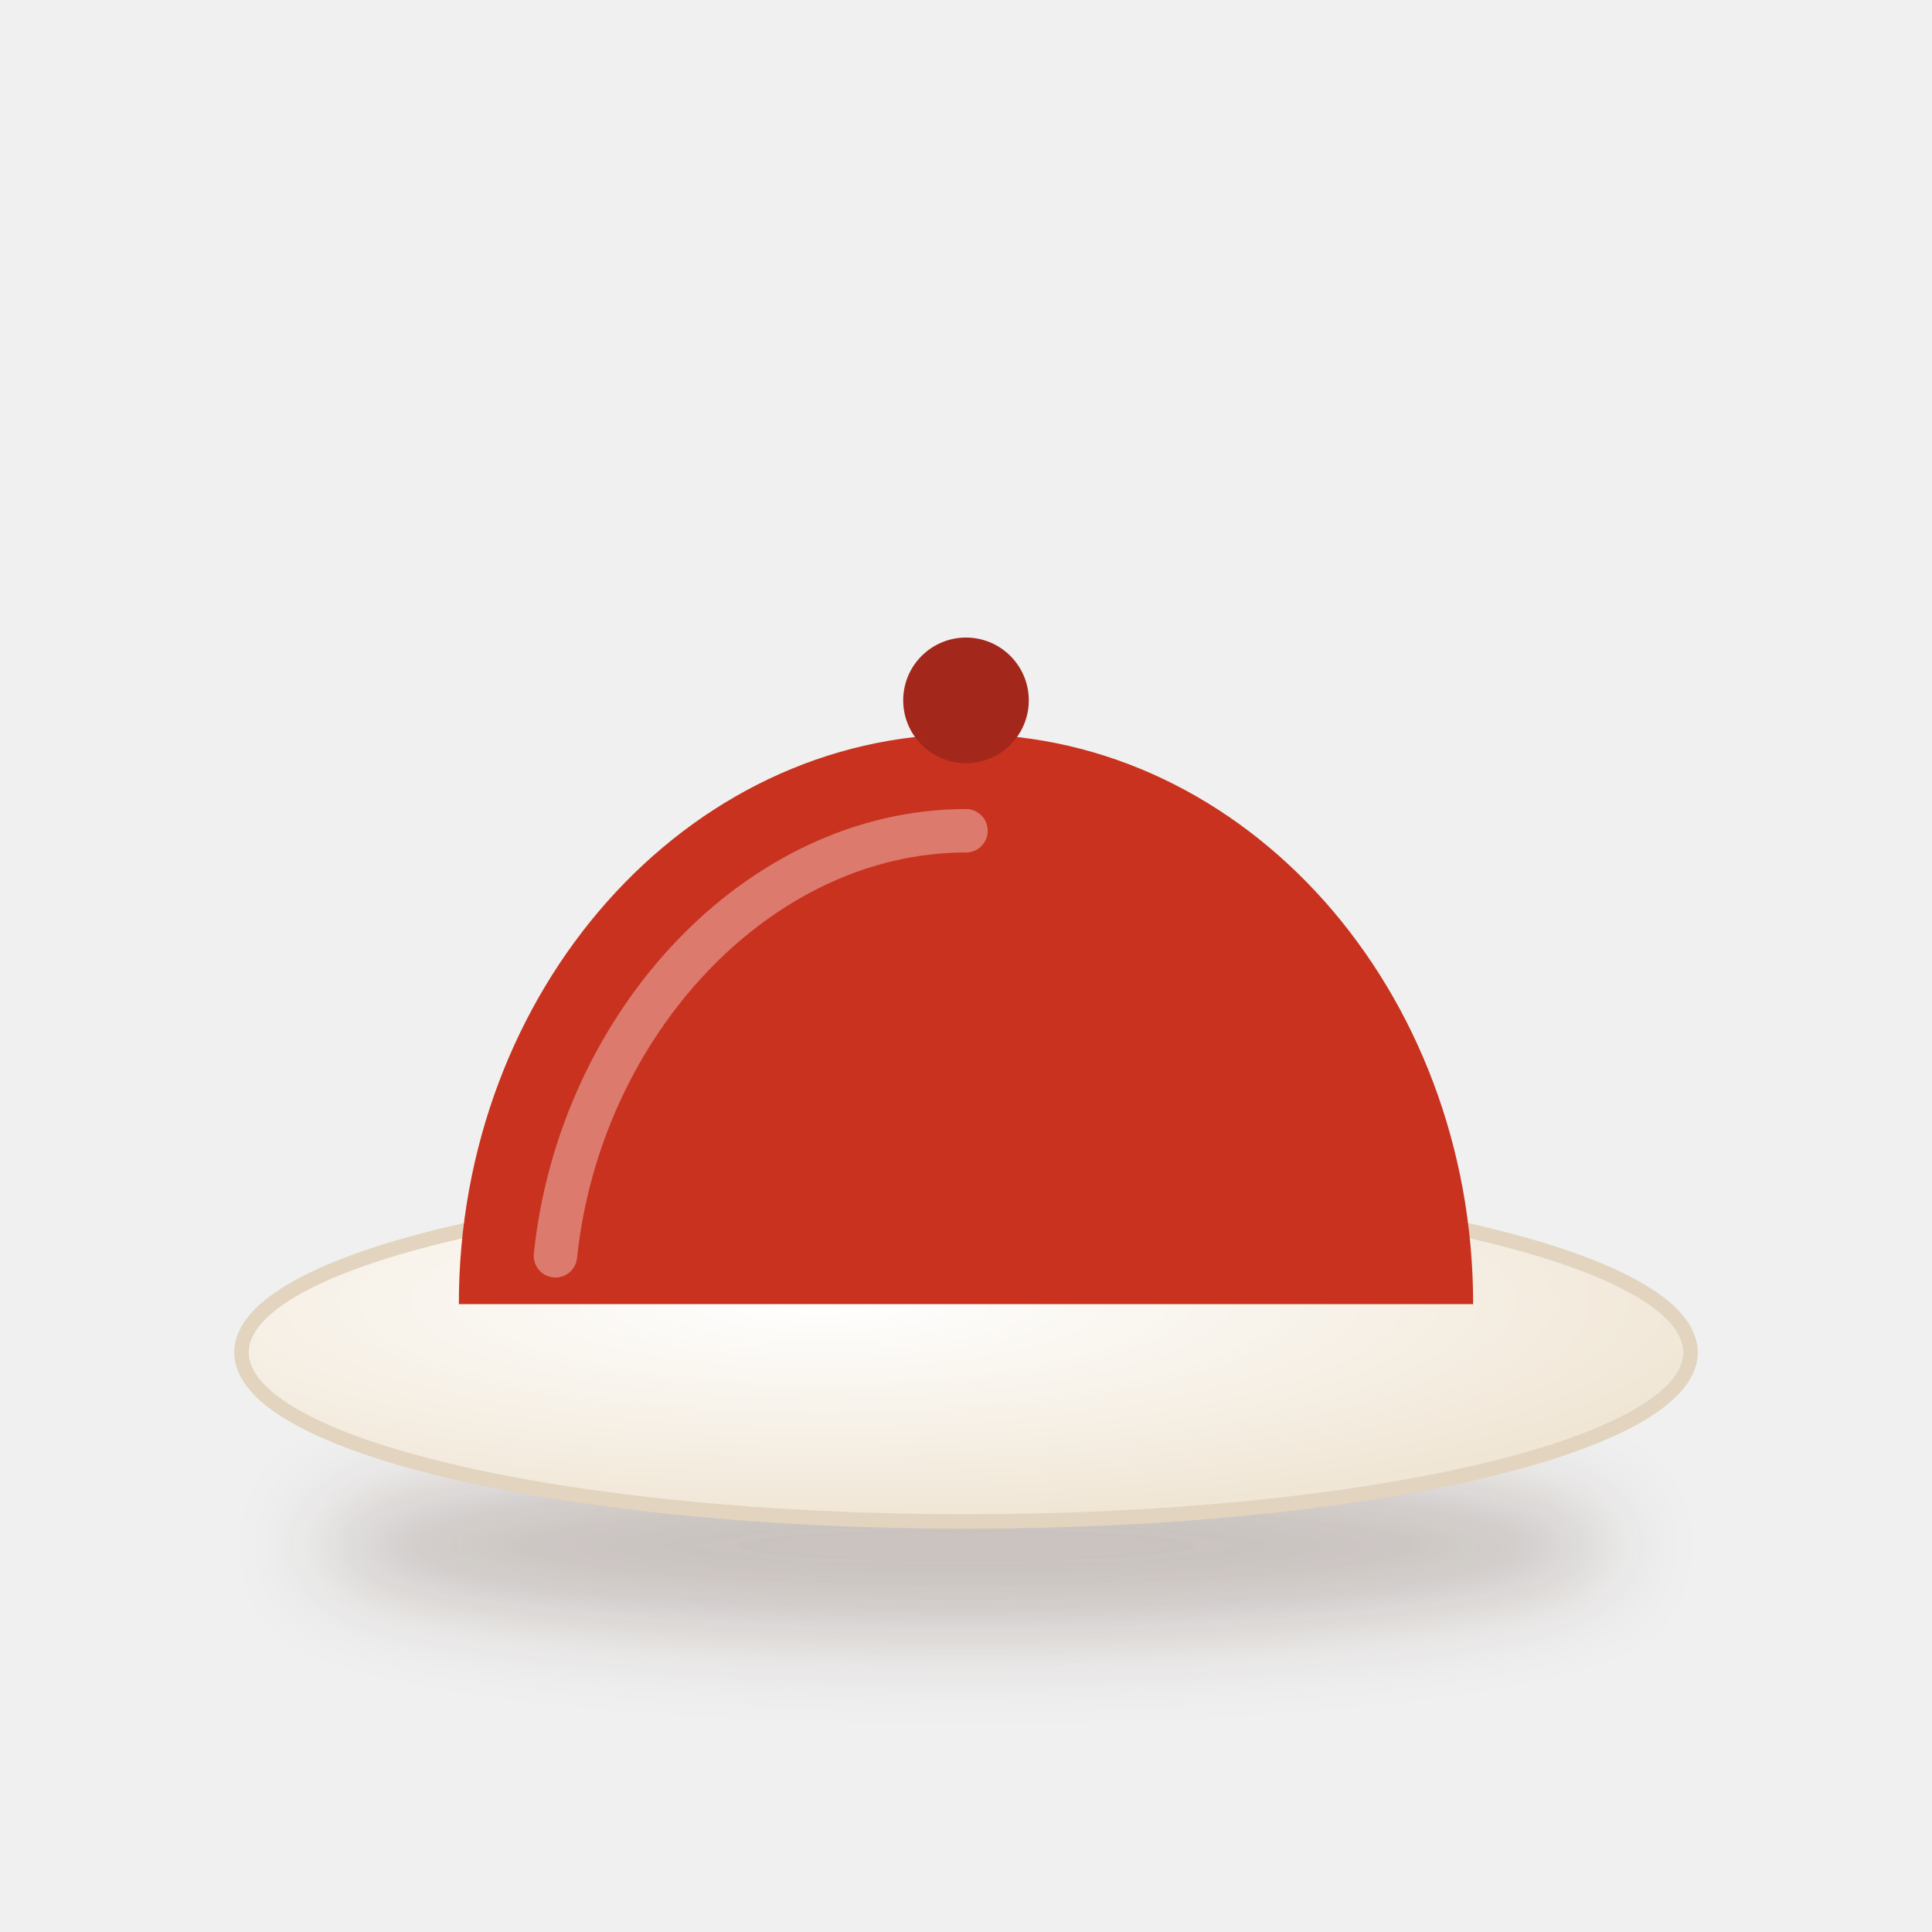
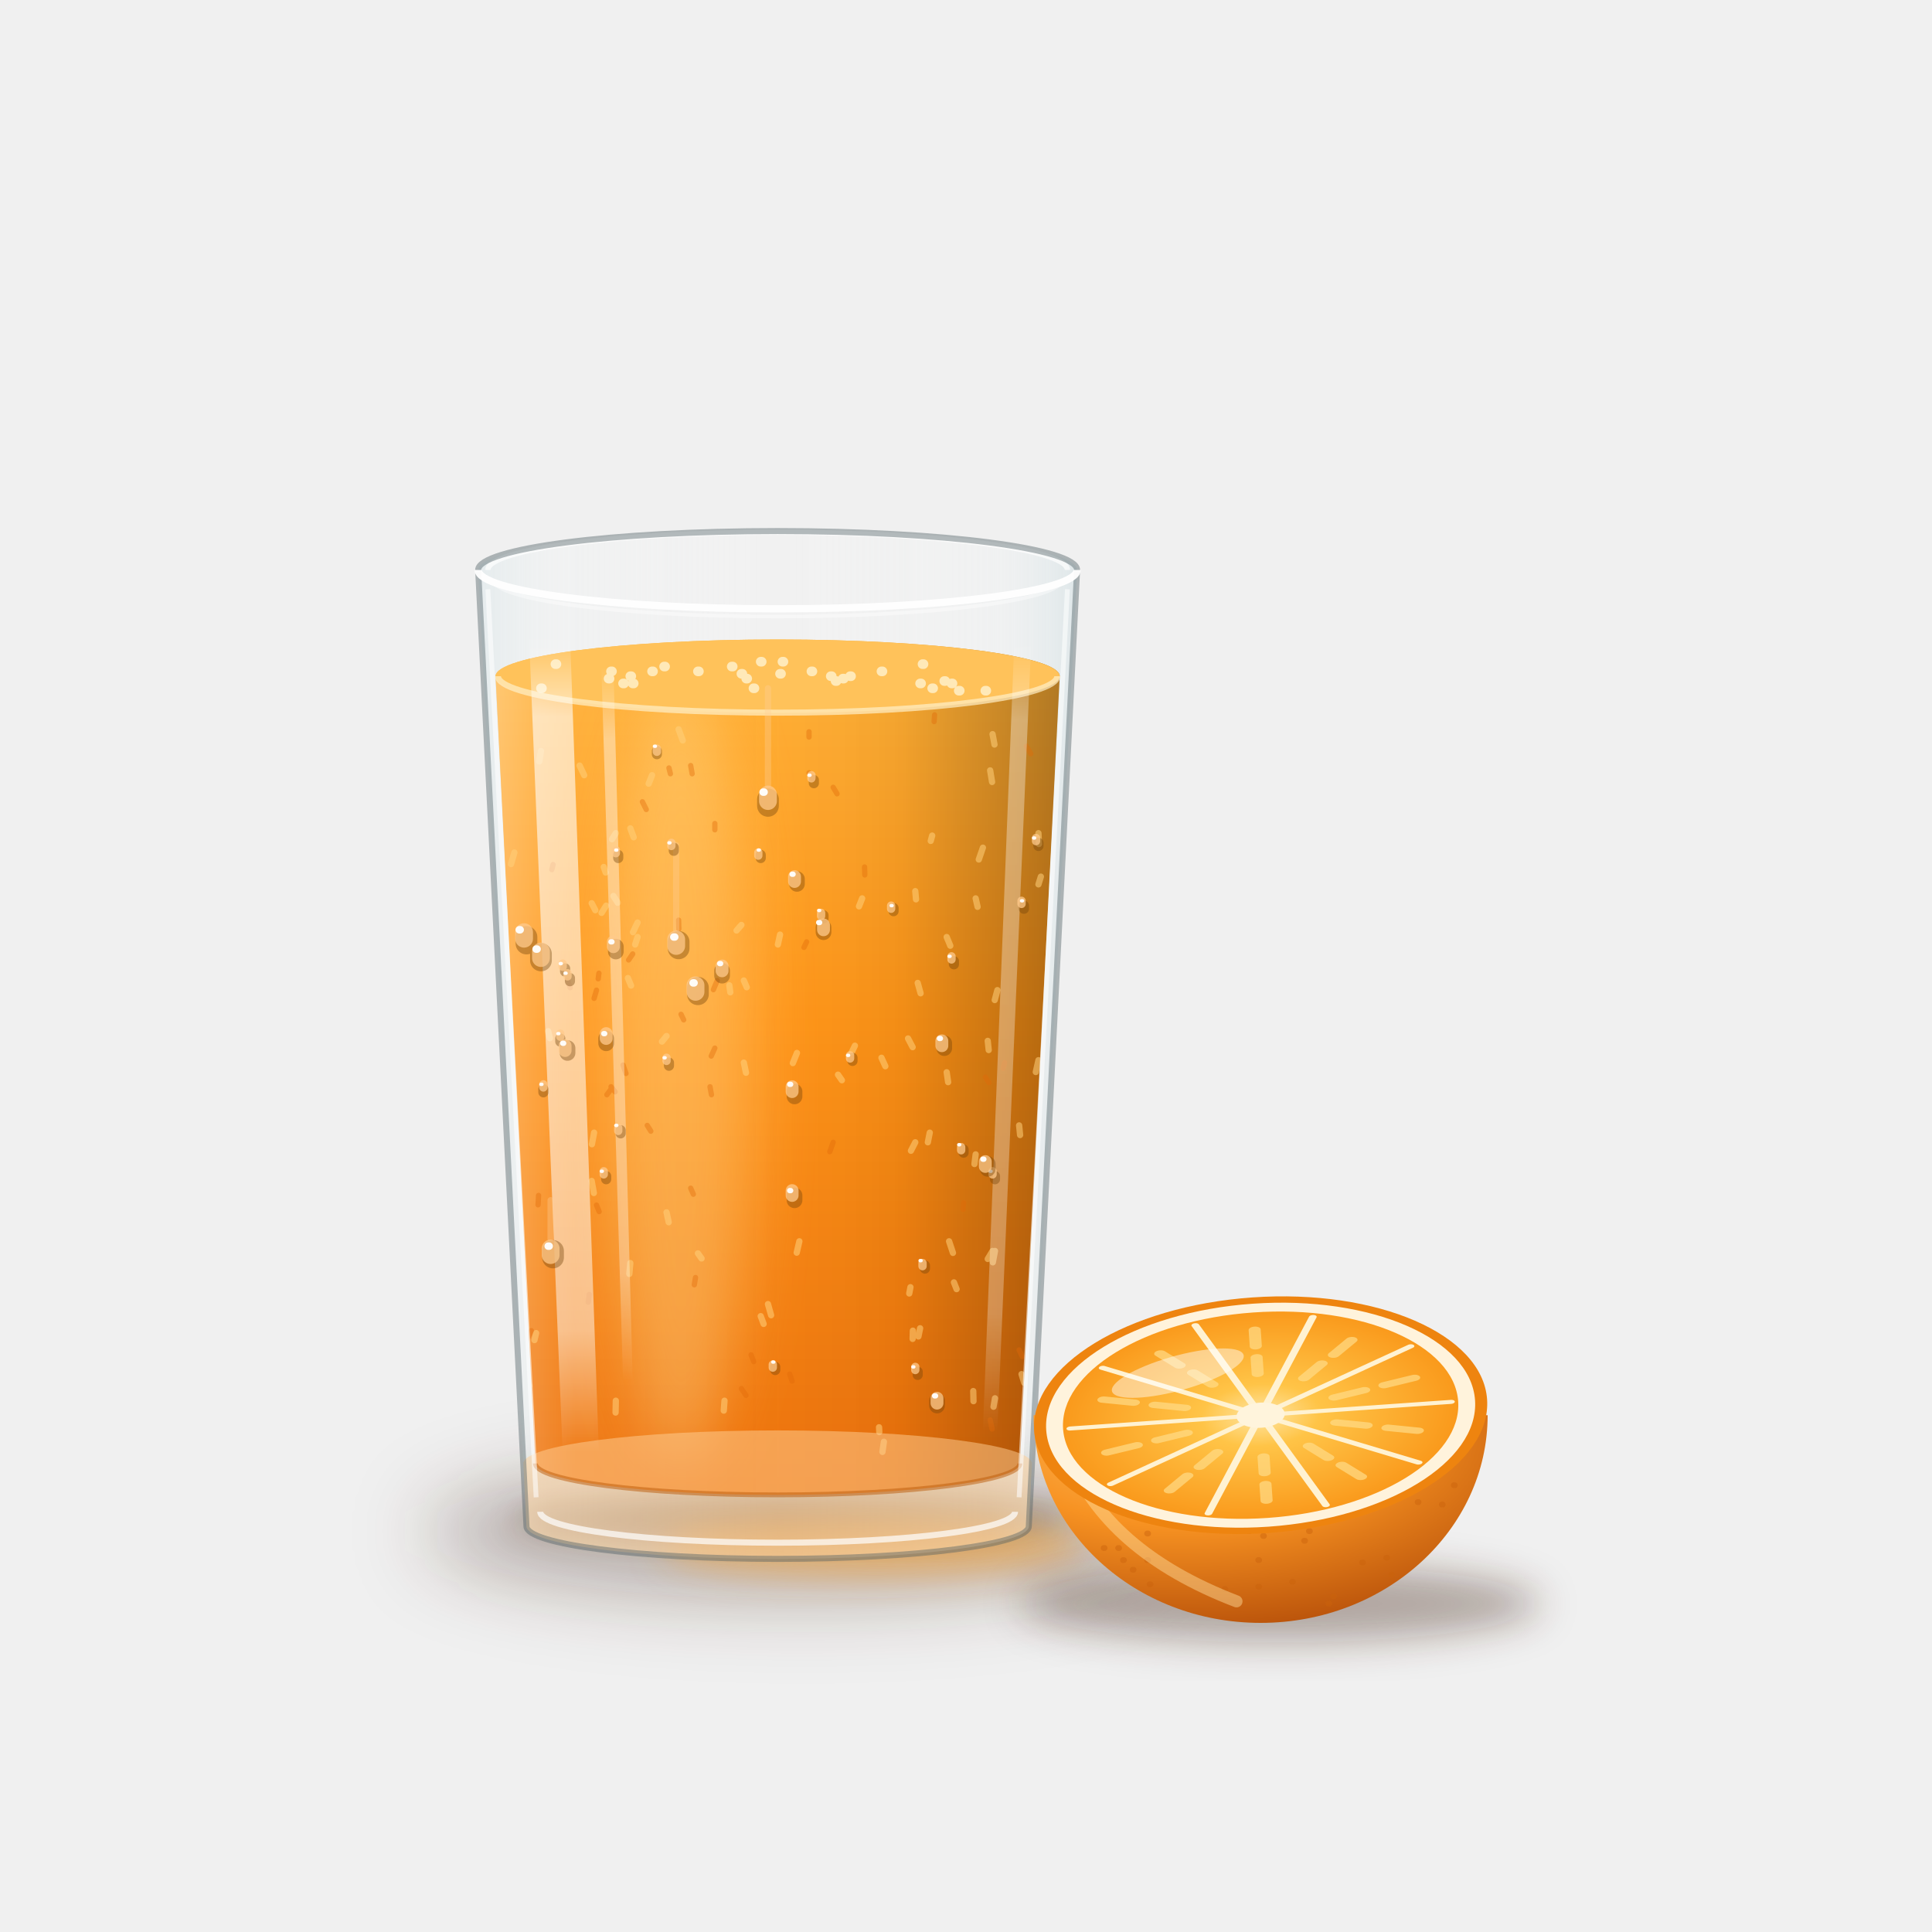
<svg xmlns="http://www.w3.org/2000/svg" viewBox="0 0 800 800" width="800" height="800">
  <defs>
-     <filter id="p-s" x="-30%" y="-80%" width="160%" height="260%">
-       <feGaussianBlur stdDeviation="18" />
+     <filter id="jus-orange-shadow" x="-30%" y="-80%" width="160%" height="260%">
+       <feGaussianBlur stdDeviation="16" />
    </filter>
-     <radialGradient id="p-g" cx="0.4" cy="0.35" r="0.7">
-       <stop offset="0" stop-color="#ffffff" />
-       <stop offset="1" stop-color="#EFE4D2" />
+     <filter id="jus-orange-b6" x="-50%" y="-50%" width="200%" height="200%">
+       <feGaussianBlur stdDeviation="6" />
+     </filter>
+     <filter id="jus-orange-b7" x="-50%" y="-50%" width="200%" height="200%">
+       <feGaussianBlur stdDeviation="7" />
+     </filter>
+     <path id="jus-orange-gb" d="M198 236A124 16.1 0 0 1 446 236L426 632A104 13.5 0 0 1 218 632Z" />
+     <linearGradient id="jus-orange-glass" x1="0" y1="0" x2="1" y2="0">
+       <stop offset="0" stop-color="#DCE8EB" stop-opacity="0.55" />
+       <stop offset="0.12" stop-color="#F2F7F8" stop-opacity="0.25" />
+       <stop offset="0.5" stop-color="#fff" stop-opacity="0.08" />
+       <stop offset="0.86" stop-color="#F2F7F8" stop-opacity="0.22" />
+       <stop offset="1" stop-color="#D2E0E4" stop-opacity="0.55" />
+     </linearGradient>
+     <path id="jus-orange-liq" d="M205.2 280A116.8 15.2 0 0 1 438.8 280L422.3 606A100.3 13 0 0 1 221.7 606Z" />
+     <linearGradient id="jus-orange-liqv" x1="0" y1="0" x2="0" y2="1">
+       <stop offset="0" stop-color="#FFB238" />
+       <stop offset="0.45" stop-color="#FF9416" />
+       <stop offset="1" stop-color="#EC700A" />
+     </linearGradient>
+     <linearGradient id="jus-orange-liqh" x1="0" y1="0" x2="1" y2="0">
+       <stop offset="0" stop-color="#fff" stop-opacity="0.3" />
+       <stop offset="0.14" stop-color="#fff" stop-opacity="0.06" />
+       <stop offset="0.42" stop-color="#fff" stop-opacity="0" />
+       <stop offset="0.72" stop-color="#000" stop-opacity="0.05" />
+       <stop offset="1" stop-color="#000" stop-opacity="0.3" />
+     </linearGradient>
+     <clipPath id="jus-orange-lc">
+       <use href="#jus-orange-liq" />
+     </clipPath>
+     <filter id="jus-orange-b12" x="-50%" y="-50%" width="200%" height="200%">
+       <feGaussianBlur stdDeviation="12" />
+     </filter>
+     <linearGradient id="jus-orange-hl" x1="0" y1="0" x2="0" y2="1">
+       <stop offset="0" stop-color="#fff" stop-opacity="0" />
+       <stop offset="0.1" stop-color="#fff" />
+       <stop offset="0.85" stop-color="#fff" stop-opacity="0.8" />
+       <stop offset="1" stop-color="#fff" stop-opacity="0" />
+     </linearGradient>
+     <filter id="jus-orange-b8" x="-50%" y="-50%" width="200%" height="200%">
+       <feGaussianBlur stdDeviation="8" />
+     </filter>
+     <radialGradient id="jus-orange-peel" cx="0.32" cy="0.1" r="0.95">
+       <stop offset="0" stop-color="#FFC062" />
+       <stop offset="0.45" stop-color="#F79222" />
+       <stop offset="1" stop-color="#B9520A" />
+     </radialGradient>
+     <radialGradient id="jus-orange-fl" cx="0.5" cy="0.5" r="0.5">
+       <stop offset="0" stop-color="#FFE6A4" />
+       <stop offset="0.3" stop-color="#FFC447" />
+       <stop offset="1" stop-color="#FA9A1C" />
    </radialGradient>
  </defs>
-   <ellipse cx="400" cy="640" rx="270" ry="36" fill="#3a1f10" opacity="0.22" filter="url(#p-s)" />
-   <ellipse cx="400" cy="560" rx="300" ry="70" fill="url(#p-g)" stroke="#E2D4BE" stroke-width="6" />
-   <path d="M190 540c0-130 94-236 210-236s210 106 210 236z" fill="#C8321E" />
-   <path d="M230 520c10-96 84-176 170-176" fill="none" stroke="#fff" stroke-opacity=".35" stroke-width="18" stroke-linecap="round" />
-   <circle cx="400" cy="290" r="26" fill="#A3271A" />
+   <ellipse cx="332" cy="634" rx="156" ry="28" fill="#3a1f10" opacity="0.32" filter="url(#jus-orange-shadow)" />
+   <ellipse cx="328" cy="629" rx="115" ry="9" fill="#3a1f10" opacity=".32" filter="url(#jus-orange-b6)" />
+   <ellipse cx="362" cy="640" rx="88" ry="13" fill="#FFA22A" opacity=".5" filter="url(#jus-orange-b7)" />
+   <use href="#jus-orange-gb" fill="url(#jus-orange-glass)" />
+   <path d="M202 236A120 15.6 0 0 1 442 236" stroke="#fff" stroke-opacity=".7" stroke-width="2.2" fill="none" />
+   <use href="#jus-orange-liq" fill="url(#jus-orange-liqv)" opacity="1" />
+   <use href="#jus-orange-liq" fill="url(#jus-orange-liqh)" />
+   <g clip-path="url(#jus-orange-lc)">
+     <ellipse cx="282" cy="443" rx="30" ry="163" fill="#FFE3A0" opacity=".35" filter="url(#jus-orange-b12)" />
+     <path d="M378 551l-0.1 3.4M264 382l-1.9 4M430 345l0.2 4.5M307 383l-2 2.3M245 374l1.5 2.9M364 591l0.1 2M366 597l-0.6 4.2M423 569l1.1 3.6M431 363l-1 3.2M318 540l1.3 4.6M357 372l-1.3 3.3M281 302l1.7 4.6M392 444l0.6 4.1M323 387l-0.9 4.1M276 502l0.9 4.1M315 545l1.2 3.2M380 407l1.2 4.3M308 440l0.9 4.2M410 319l0.8 4.8M213 511l0.9 2.3M377 533l-0.5 2.6M251 375l-1.9 3M261 343l1.4 3.7M413 410l-1.1 4.1M227 427l0.7 2.9M300 580l-0.3 4.1M376 430l1.9 3.6M213 353l-1.4 4.8M386 346l-0.6 2.2M270 321l-1.4 3.5M430 439l-1.1 4.9M254 371l1.8 2.8M222 552l-0.7 2.9M407 351l-1.7 4.9M412 518l-0.9 4.7M224 311l-0.7 4.3M331 514l-1.1 4.7M403 576l0.1 4.2M264 388l-1 3.1M404 372l0.8 3.5M379 473l-1.8 3.5M365 438l1.6 3.5M250 359l0.8 2.3M404 478l-0.5 4M381 550l-0.7 3.4M240 317l1.9 4M411 518l-2 3.3M330 436l-1.7 4.2M218 570l1.2 3.8M395 531l1.1 2.8M276 429l-1.9 2.3M261 523l-0.4 4.5M308 406l1.2 2.8M260 405l1.3 3.1M422 466l0.4 4M385 469l-0.8 4M255 580l-0.1 4.9M354 433l-1.3 2.7M246 469l-0.9 4.8M392 388l1.5 3.6M255 345l-1.6 2.5M245 489l0.9 5M347 445l1.6 2.3M393 514l1.6 4.8M302 408l0.4 2.9M411 304l0.8 4.3M379 369l0.3 3.4M409 431l0.4 3.8M289 519l1.5 2.1M412 579l-0.6 3.5" stroke="#FFD07A" stroke-width="2.6" stroke-linecap="round" fill="none" opacity=".55" />
+     <path d="M286 317l0.6 3.4M408 446l1.5 2.3M399 498l-0.2 2.8M416 440l-0.6 2.4M253 451l-1.7 2.3M296 434l-1.5 3.3M334 390l-1.1 2.3M248 403l-0.3 2.3M335 303l0 2.2M335 320l1.8 2.6M297 406l-1.6 3.8M281 381l0.1 3.7M244 536l-0.4 3.2M229 358l-0.5 2.1M307 575l1.9 2.8M235 406l1.1 3M345 473l-1.4 3.9M247 499l1.1 2.7M282 420l1.1 2.3M425 309l1.8 3.1M358 359l0.1 3.3M223 495l-0.2 3.9M296 341l0 2.6M286 492l1.1 2.5M294 450l0.6 3.3M253 450l1.7 2.1M277 318l0.6 2.4M345 326l1.6 2.7M247 410l-1 3.4M268 466l1.5 2.4M311 561l1.1 2.8M266 332l1.6 3.2M387 296l-0.2 2.8M410 588l0.8 3.7M258 441l1.2 3.5M288 529l-0.5 3M262 395l-1.7 2.5M327 569l1 2.9M422 559l1.3 2.7M220 551l-1.7 3.5" stroke="#E06A08" stroke-width="2.2" stroke-linecap="round" fill="none" opacity=".4" />
+   </g>
+   <ellipse cx="322" cy="280" rx="116.8" ry="15.2" fill="#FFC25A" />
+   <path d="M206.2 280A115.8 15.1 0 0 0 437.8 280" stroke="#FFF0C8" stroke-opacity=".7" stroke-width="2.5" fill="none" />
+   <path d="M386 285l0.4 0M312 285l0.4 0M309 281l0.4 0M397 286l0.4 0M382 275l0.4 0M394 283l0.4 0M315 274l0.4 0M270 278l0.4 0M349 281l0.4 0M323 279l0.4 0M344 280l0.4 0M258 283l0.4 0M275 276l0.4 0M289 278l0.4 0M346 282l0.4 0M230 275l0.4 0M224 285l0.4 0M262 283l0.4 0M253 278l0.4 0M408 286l0.4 0M307 279l0.4 0M336 278l0.4 0M261 280l0.4 0M352 280l0.4 0M381 283l0.4 0M303 276l0.4 0M391 282l0.4 0M324 274l0.4 0M365 278l0.4 0M252 281l0.4 0" stroke="#FFF2D0" stroke-width="4" stroke-linecap="round" fill="none" opacity=".8" />
+   <path d="M216.7 606A105.3 13.7 0 0 1 427.3 606L426 632A104 13.5 0 0 1 218 632Z" fill="#ffcf96" opacity=".5" />
+   <path d="M221.7 606A100.3 13 0 0 0 422.3 606" stroke="#bd5a08" stroke-opacity=".5" stroke-width="2" fill="none" />
+   <path d="M223.7 626A98.3 12.8 0 0 0 420.3 626" stroke="#fff" stroke-opacity=".7" stroke-width="2.5" fill="none" />
+   <use href="#jus-orange-gb" fill="none" stroke="#4E5E63" stroke-opacity=".42" stroke-width="2.5" />
+   <path d="M202 244L222 620M442 244L422 620" stroke="#fff" stroke-opacity=".55" stroke-width="2" />
+   <path d="M219 262L236 262L248 602L233 602Z" fill="url(#jus-orange-hl)" opacity="0.6" />
+   <path d="M249 276L254 276L262 572L258 572Z" fill="url(#jus-orange-hl)" opacity="0.4" />
+   <path d="M420 266L427 266L413 592L407 592Z" fill="url(#jus-orange-hl)" opacity="0.35" />
+   <path d="M198 236A124 16.1 0 0 0 446 236" stroke="#fff" stroke-opacity=".95" stroke-width="3" fill="none" />
+   <path d="M204.2 240A117.8 15.3 0 0 0 439.8 240" stroke="#fff" stroke-opacity=".4" stroke-width="1.5" fill="none" />
+   <path d="M318 285V325M280 350V385M228 497V513" stroke="#ffcf96" stroke-width="2.6" stroke-linecap="round" opacity=".35" />
+   <path d="M370 376l0 1.3M430 349l0 1.3M236 405l0 1.3M277 440l0 1.3M234 401l0 1.3M383 524l0 1.3M232 430l0 1.3M412 487l0 1.3M424 375l0 1.3M341 379l0 1.3M380 568l0 1.3M279 351l0 1.3M257 468l0 1.3M256 354l0 1.3M315 354l0 1.3M251 487l0 1.3M395 398l0 1.3M321 566l0 1.3M399 476l0 1.3M225 451l0 1.3M337 323l0 1.3M353 438l0 1.3M272 311l0 1.3" stroke="#73430a" stroke-width="4.2" stroke-linecap="round" fill="none" opacity=".4" />
+   <path d="M369 375l0 1.3M429 347l0 1.3M235 403l0 1.3M276 438l0 1.3M233 399l0 1.3M382 523l0 1.3M232 428l0 1.3M411 485l0 1.3M423 373l0 1.3M340 378l0 1.3M379 566l0 1.3M278 349l0 1.3M256 467l0 1.3M255 352l0 1.3M314 353l0 1.3M250 485l0 1.3M394 396l0 1.3M320 565l0 1.3M398 475l0 1.3M225 449l0 1.3M336 321l0 1.3M352 437l0 1.3M272 310l0 1.3" stroke="#ffca8b" stroke-width="3.444" stroke-linecap="round" fill="none" opacity=".75" />
+   <path d="M369 375l0.4 0M428 347l0.4 0M234 403l0.4 0M275 438l0.4 0M232 399l0.4 0M381 522l0.4 0M231 428l0.4 0M410 485l0.4 0M423 373l0.4 0M339 377l0.4 0M378 566l0.4 0M277 349l0.4 0M255 466l0.4 0M255 352l0.4 0M314 352l0.4 0M249 485l0.4 0M393 396l0.4 0M320 564l0.4 0M397 474l0.4 0M224 449l0.4 0M335 321l0.4 0M351 437l0.4 0M271 309l0.4 0" stroke="#fff" stroke-width="1.4" stroke-linecap="round" fill="none" opacity=".95" />
+   <path d="M341 384l0 2M391 432l0 2M329 495l0 2M299 402l0 2M330 364l0 2M329 452l0 2M235 434l0 2M388 580l0 2M409 482l0 2M251 430l0 2M255 392l0 2" stroke="#73430a" stroke-width="6.5" stroke-linecap="round" fill="none" opacity=".4" />
+   <path d="M341 383l0 2M390 431l0 2M328 493l0 2M299 400l0 2M329 363l0 2M328 450l0 2M234 433l0 2M388 579l0 2M408 481l0 2M251 428l0 2M254 390l0 2" stroke="#ffca8b" stroke-width="5.33" stroke-linecap="round" fill="none" opacity=".75" />
+   <path d="M339 382l0.4 0M389 430l0.4 0M327 493l0.4 0M298 399l0.4 0M328 362l0.4 0M327 449l0.4 0M233 432l0.4 0M387 578l0.4 0M407 480l0.4 0M250 428l0.4 0M253 390l0.4 0" stroke="#fff" stroke-width="2.2" stroke-linecap="round" fill="none" opacity=".95" />
+   <path d="M289 409l0 2.7M318 331l0 2.7M224 395l0 2.7M218 388l0 2.7M281 390l0 2.7M229 518l0 2.7" stroke="#73430a" stroke-width="9" stroke-linecap="round" fill="none" opacity=".4" />
+   <path d="M288 408l0 2.7M318 329l0 2.7M224 394l0 2.7M217 386l0 2.7M280 389l0 2.7M228 517l0 2.7" stroke="#ffca8b" stroke-width="7.38" stroke-linecap="round" fill="none" opacity=".75" />
+   <path d="M287 407l0.4 0M316 328l0.4 0M222 393l0.4 0M215 385l0.4 0M279 388l0.4 0M227 516l0.4 0" stroke="#fff" stroke-width="3.1" stroke-linecap="round" fill="none" opacity=".95" />
+   <ellipse cx="530" cy="664" rx="108" ry="16" fill="#3a1f10" opacity=".35" filter="url(#jus-orange-b8)" />
+   <path d="M428 586A94 86 0 0 0 616 586Z" fill="url(#jus-orange-peel)" />
+   <path d="M542 634l0.4 0M492 621l0.4 0M512 626l0.4 0M469 650l0.4 0M564 647l0.4 0M602 615l0.4 0M481 612l0.4 0M486 604l0.4 0M558 601l0.4 0M489 625l0.4 0M597 623l0.4 0M552 661l0.4 0M505 615l0.4 0M509 615l0.4 0M565 602l0.4 0M465 646l0.4 0M550 664l0.4 0M475 646l0.4 0M476 656l0.4 0M463 641l0.4 0M560 624l0.4 0M535 655l0.4 0M523 636l0.4 0M540 638l0.4 0M475 635l0.4 0M507 658l0.4 0M521 657l0.4 0M517 634l0.4 0M558 608l0.4 0M574 645l0.4 0M589 610l0.4 0M542 612l0.4 0M496 603l0.4 0M474 604l0.4 0M587 622l0.4 0M576 652l0.4 0M544 610l0.4 0M499 625l0.4 0M457 641l0.4 0M521 646l0.4 0" stroke="#C9620C" stroke-width="2.4" stroke-linecap="round" fill="none" opacity=".45" />
+   <path d="M442 602Q458 642.4 512 663.08" stroke="#FFE0A0" stroke-width="5" fill="none" stroke-linecap="round" opacity=".45" />
+   <g transform="translate(522 586)rotate(-4)scale(1 0.52)">
+     <circle r="94" fill="#EE840F" />
+     <circle r="89" fill="#FFF3DC" />
+     <circle r="82" fill="url(#jus-orange-fl)" />
+     <path d="M31 10l12.5 4.1M52 17l12.5 4.1M19 27l7.7 10.6M32 44l7.7 10.6M0 33l0 13.2M0 55l0 13.2M-19 27l-7.7 10.6M-32 44l-7.7 10.6M-31 10l-12.5 4.1M-52 17l-12.5 4.1M-31 -10l-12.5-4.1M-52 -17l-12.5-4.1M-19 -27l-7.7-10.6M-32 -44l-7.7-10.6M0 -33l0-13.2M0 -55l0-13.2M19 -27l7.7-10.6M32 -44l7.7-10.6M31 -10l12.5-4.1M52 -17l12.5-4.1" stroke="#FFDC88" stroke-width="5" stroke-linecap="round" fill="none" opacity=".7" />
+     <path d="M9 0L79 0M7.3 5.3L63.9 46.4M2.8 8.6L24.4 75.1M-2.8 8.6L-24.4 75.1M-7.3 5.3L-63.9 46.4M-9 0L-79 0M-7.3 -5.3L-63.9 -46.4M-2.8 -8.6L-24.4 -75.1M2.8 -8.6L24.4 -75.1M7.3 -5.3L63.9 -46.4" stroke="#FFF2D2" stroke-width="3.2" stroke-linecap="round" />
+     <circle r="10" fill="#FFF4DC" />
+     <ellipse cx="-33" cy="-38" rx="30" ry="13" transform="rotate(-25 -33 -38)" fill="#fff" opacity=".45" />
+   </g>
</svg>
